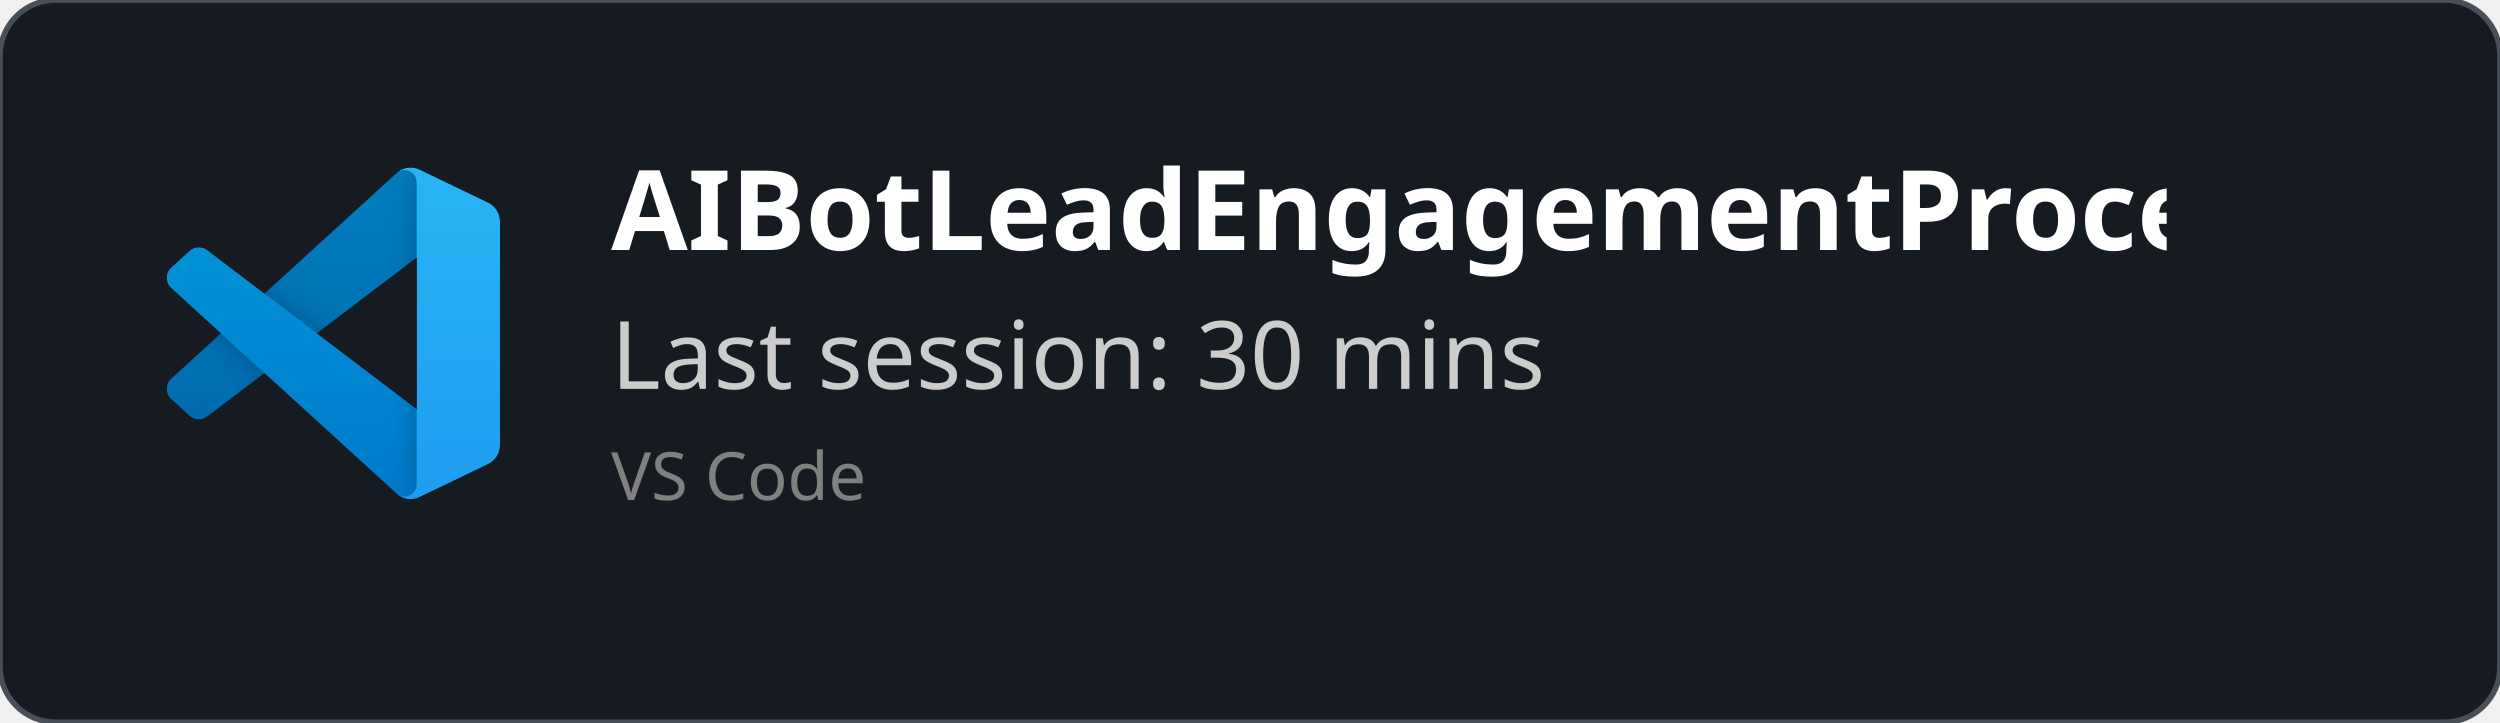
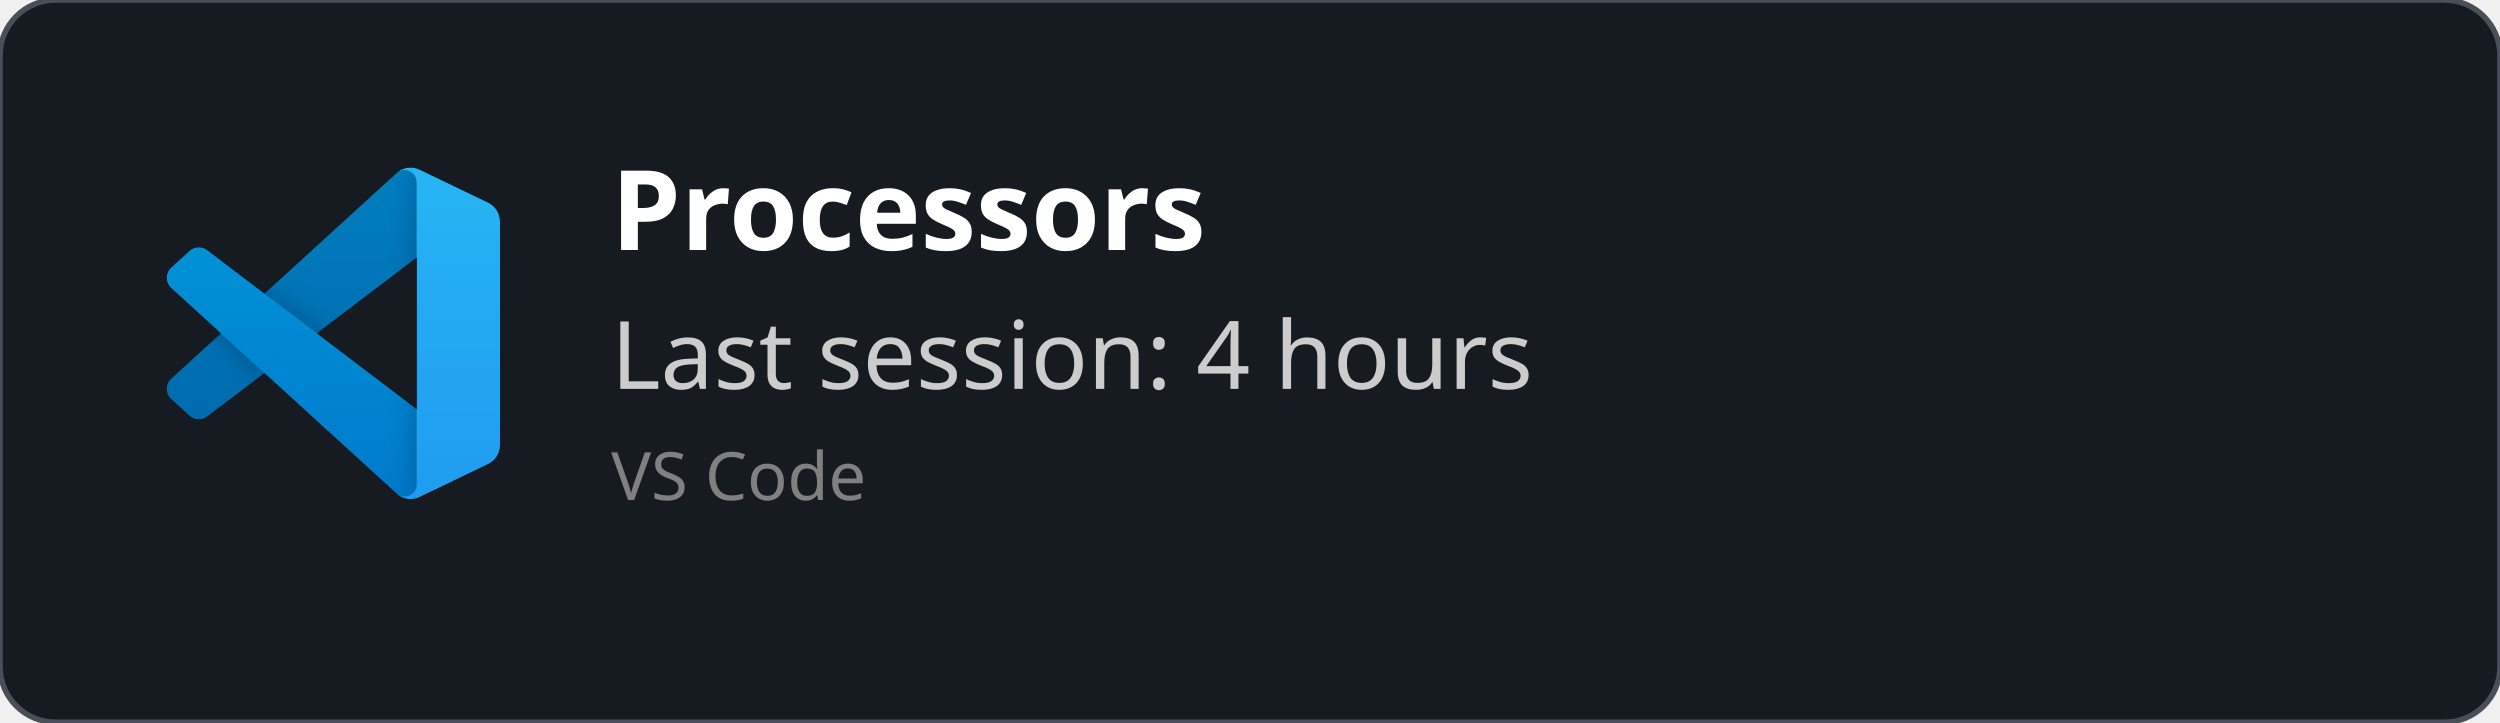
<svg xmlns="http://www.w3.org/2000/svg" width="450" height="130" viewBox="0 0 450 130" fill="none" role="img">
  <style>
    *{
        font-family: 'Segoe UI', Ubuntu, monospace
    }
    </style>
  <defs>
    <clipPath id="horizontalClip" x="20" y="20" width="500" height="200">
      <rect x="90" y="20" width="300" height="50" />
    </clipPath>
  </defs>
  <rect width="450" height="130" fill="rgba(22,27,34)" stroke="#484f58" stroke-width="1" fill-opacity="1" stroke-opacity="1" x="0" y="0" rx="10px" ry="10px">
    </rect>
  <svg width="60" height="60" x="30" y="30" viewBox="0 0 100 100" fill="none" id="vscode">
    <mask id="mask0" mask-type="alpha" maskUnits="userSpaceOnUse" x="0" y="0" width="100" height="100">
      <path fill-rule="evenodd" clip-rule="evenodd" d="M70.912 99.317C72.487 99.931 74.283 99.891 75.873 99.126L96.461 89.22C98.624 88.179 100 85.989 100 83.587V16.413C100 14.011 98.624 11.822 96.461 10.781L75.873 0.874C73.786 -0.13 71.345 0.116 69.513 1.447C69.252 1.637 69.003 1.849 68.769 2.083L29.355 38.041L12.187 25.01C10.589 23.797 8.354 23.896 6.869 25.246L1.363 30.255C-0.453 31.906 -0.455 34.763 1.359 36.417L16.247 50L1.359 63.583C-0.455 65.237 -0.453 68.094 1.363 69.745L6.869 74.754C8.354 76.104 10.589 76.204 12.187 74.99L29.355 61.959L68.769 97.917C69.392 98.541 70.125 99.01 70.912 99.317ZM75.015 27.299L45.109 50L75.015 72.701V27.299Z" fill="white" />
    </mask>
    <g mask="url(#mask0)">
      <path d="M96.461 10.796L75.857 0.876C73.472 -0.273 70.622 0.212 68.75 2.083L1.299 63.583C-0.516 65.237 -0.514 68.094 1.303 69.745L6.813 74.754C8.298 76.104 10.535 76.204 12.134 74.99L93.361 13.37C96.086 11.303 100 13.246 100 16.667V16.427C100 14.027 98.625 11.838 96.461 10.796Z" fill="#0065A9" />
      <g filter="url(#filter0_d)">
        <path d="M96.461 89.204L75.857 99.124C73.472 100.273 70.622 99.788 68.75 97.917L1.299 36.417C-0.516 34.763 -0.514 31.906 1.303 30.255L6.813 25.246C8.298 23.896 10.535 23.796 12.134 25.009L93.361 86.63C96.086 88.697 100 86.754 100 83.333V83.573C100 85.974 98.625 88.162 96.461 89.204Z" fill="#007ACC" />
      </g>
      <g filter="url(#filter1_d)">
        <path d="M75.858 99.126C73.472 100.274 70.622 99.788 68.75 97.917C71.056 100.223 75 98.59 75 95.328V4.672C75 1.41 71.056 -0.223 68.75 2.083C70.622 0.211 73.472 -0.274 75.858 0.874L96.459 10.781C98.623 11.822 100 14.011 100 16.413V83.587C100 85.989 98.623 88.179 96.459 89.22L75.858 99.126Z" fill="#1F9CF0" />
      </g>
      <g style="mix-blend-mode:overlay" opacity="0.25">
        <path fill-rule="evenodd" clip-rule="evenodd" d="M70.851 99.317C72.426 99.931 74.222 99.891 75.812 99.126L96.4 89.22C98.563 88.179 99.939 85.989 99.939 83.587V16.413C99.939 14.011 98.564 11.822 96.4 10.781L75.812 0.874C73.725 -0.13 71.284 0.116 69.453 1.447C69.191 1.637 68.942 1.849 68.708 2.083L29.294 38.041L12.126 25.01C10.528 23.796 8.293 23.896 6.809 25.246L1.302 30.255C-0.513 31.906 -0.515 34.763 1.298 36.417L16.186 50L1.298 63.583C-0.515 65.237 -0.513 68.094 1.302 69.745L6.809 74.754C8.293 76.104 10.528 76.204 12.126 74.99L29.294 61.959L68.708 97.917C69.332 98.54 70.064 99.01 70.851 99.317ZM74.954 27.299L45.048 50L74.954 72.701V27.299Z" fill="url(#paint0_linear)" />
      </g>
    </g>
    <defs>
      <filter id="filter0_d" x="-8.394" y="15.829" width="116.727" height="92.246" filterUnits="userSpaceOnUse" color-interpolation-filters="sRGB">
        <feFlood flood-opacity="0" result="BackgroundImageFix" />
        <feColorMatrix in="SourceAlpha" type="matrix" values="0 0 0 0 0 0 0 0 0 0 0 0 0 0 0 0 0 0 127 0" />
        <feOffset />
        <feGaussianBlur stdDeviation="4.167" />
        <feColorMatrix type="matrix" values="0 0 0 0 0 0 0 0 0 0 0 0 0 0 0 0 0 0 0.25 0" />
        <feBlend mode="overlay" in2="BackgroundImageFix" result="effect1_dropShadow" />
        <feBlend mode="normal" in="SourceGraphic" in2="effect1_dropShadow" result="shape" />
      </filter>
      <filter id="filter1_d" x="60.417" y="-8.076" width="47.917" height="116.151" filterUnits="userSpaceOnUse" color-interpolation-filters="sRGB">
        <feFlood flood-opacity="0" result="BackgroundImageFix" />
        <feColorMatrix in="SourceAlpha" type="matrix" values="0 0 0 0 0 0 0 0 0 0 0 0 0 0 0 0 0 0 127 0" />
        <feOffset />
        <feGaussianBlur stdDeviation="4.167" />
        <feColorMatrix type="matrix" values="0 0 0 0 0 0 0 0 0 0 0 0 0 0 0 0 0 0 0.25 0" />
        <feBlend mode="overlay" in2="BackgroundImageFix" result="effect1_dropShadow" />
        <feBlend mode="normal" in="SourceGraphic" in2="effect1_dropShadow" result="shape" />
      </filter>
      <linearGradient id="paint0_linear" x1="49.939" y1="0.258" x2="49.939" y2="99.742" gradientUnits="userSpaceOnUse">
        <stop stop-color="white" />
        <stop offset="1" stop-color="white" stop-opacity="0" />
      </linearGradient>
    </defs>
  </svg>
  <text x="110" y="45" font-size="20" clip-path="url(#horizontalClip)" font-weight="bold" font-family="Ubuntu" fill="white">
-     AIBotLeadEngagementProcessor
+     Processors
    </text>
  <text x="110" y="70" font-size="17px" font-family="Ubuntu" fill="#ccc">
-     Last session: 30 mins
+     Last session: 4 hours
    </text>
  <text x="110" y="90" font-size="12px" font-family="Ubuntu" fill="grey">
    VS Code
    </text>
</svg>
